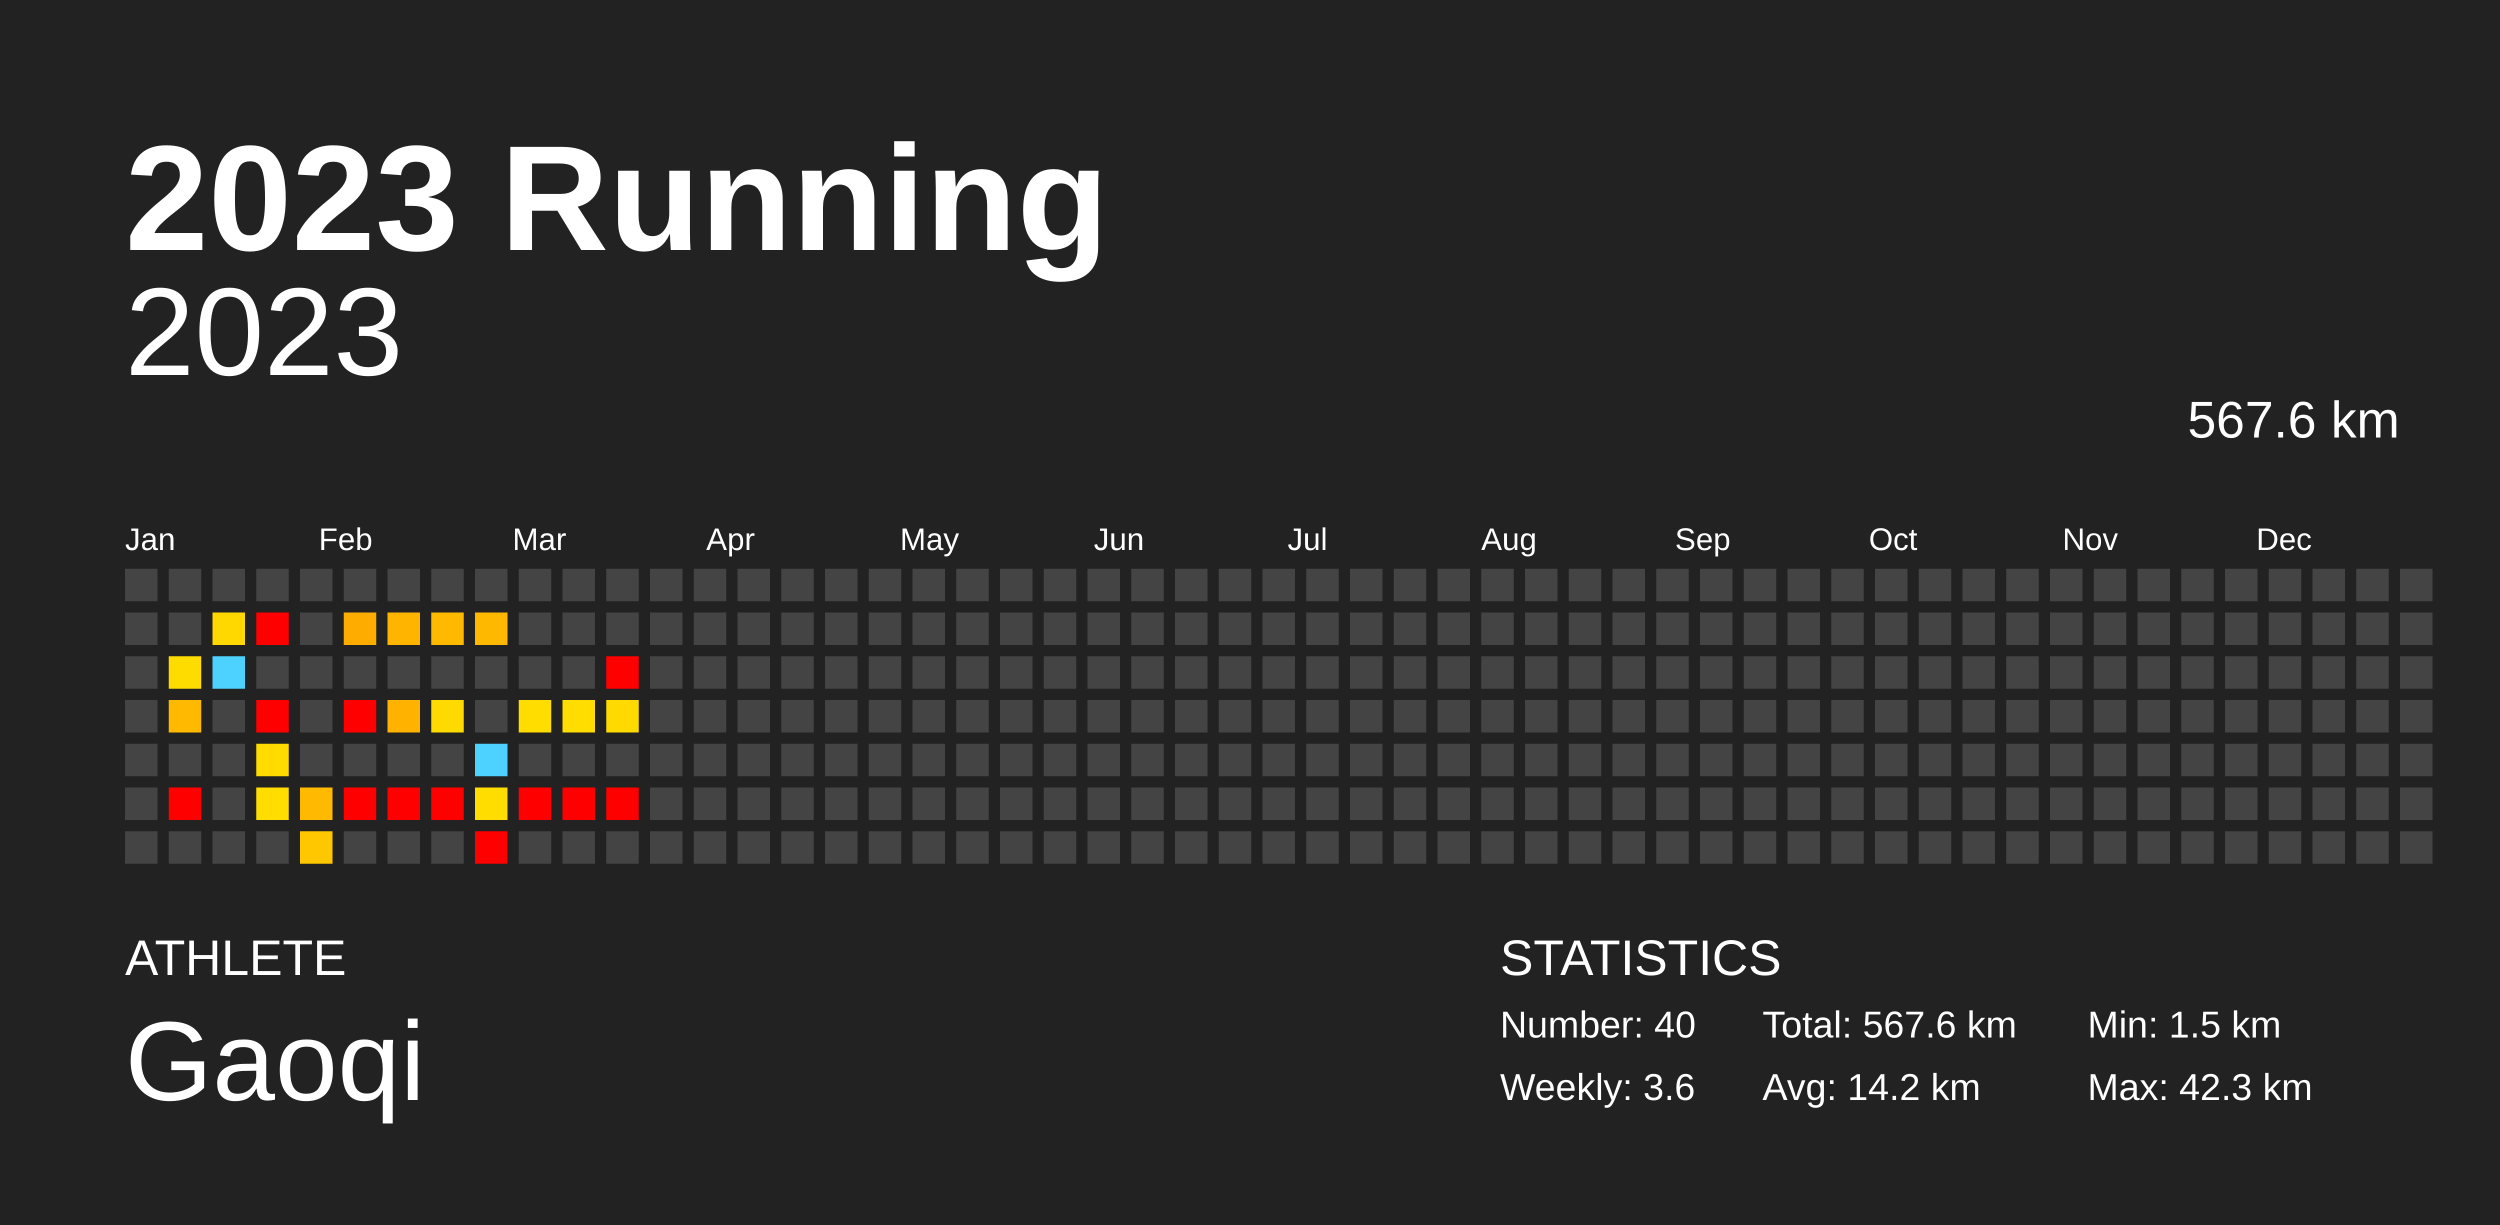
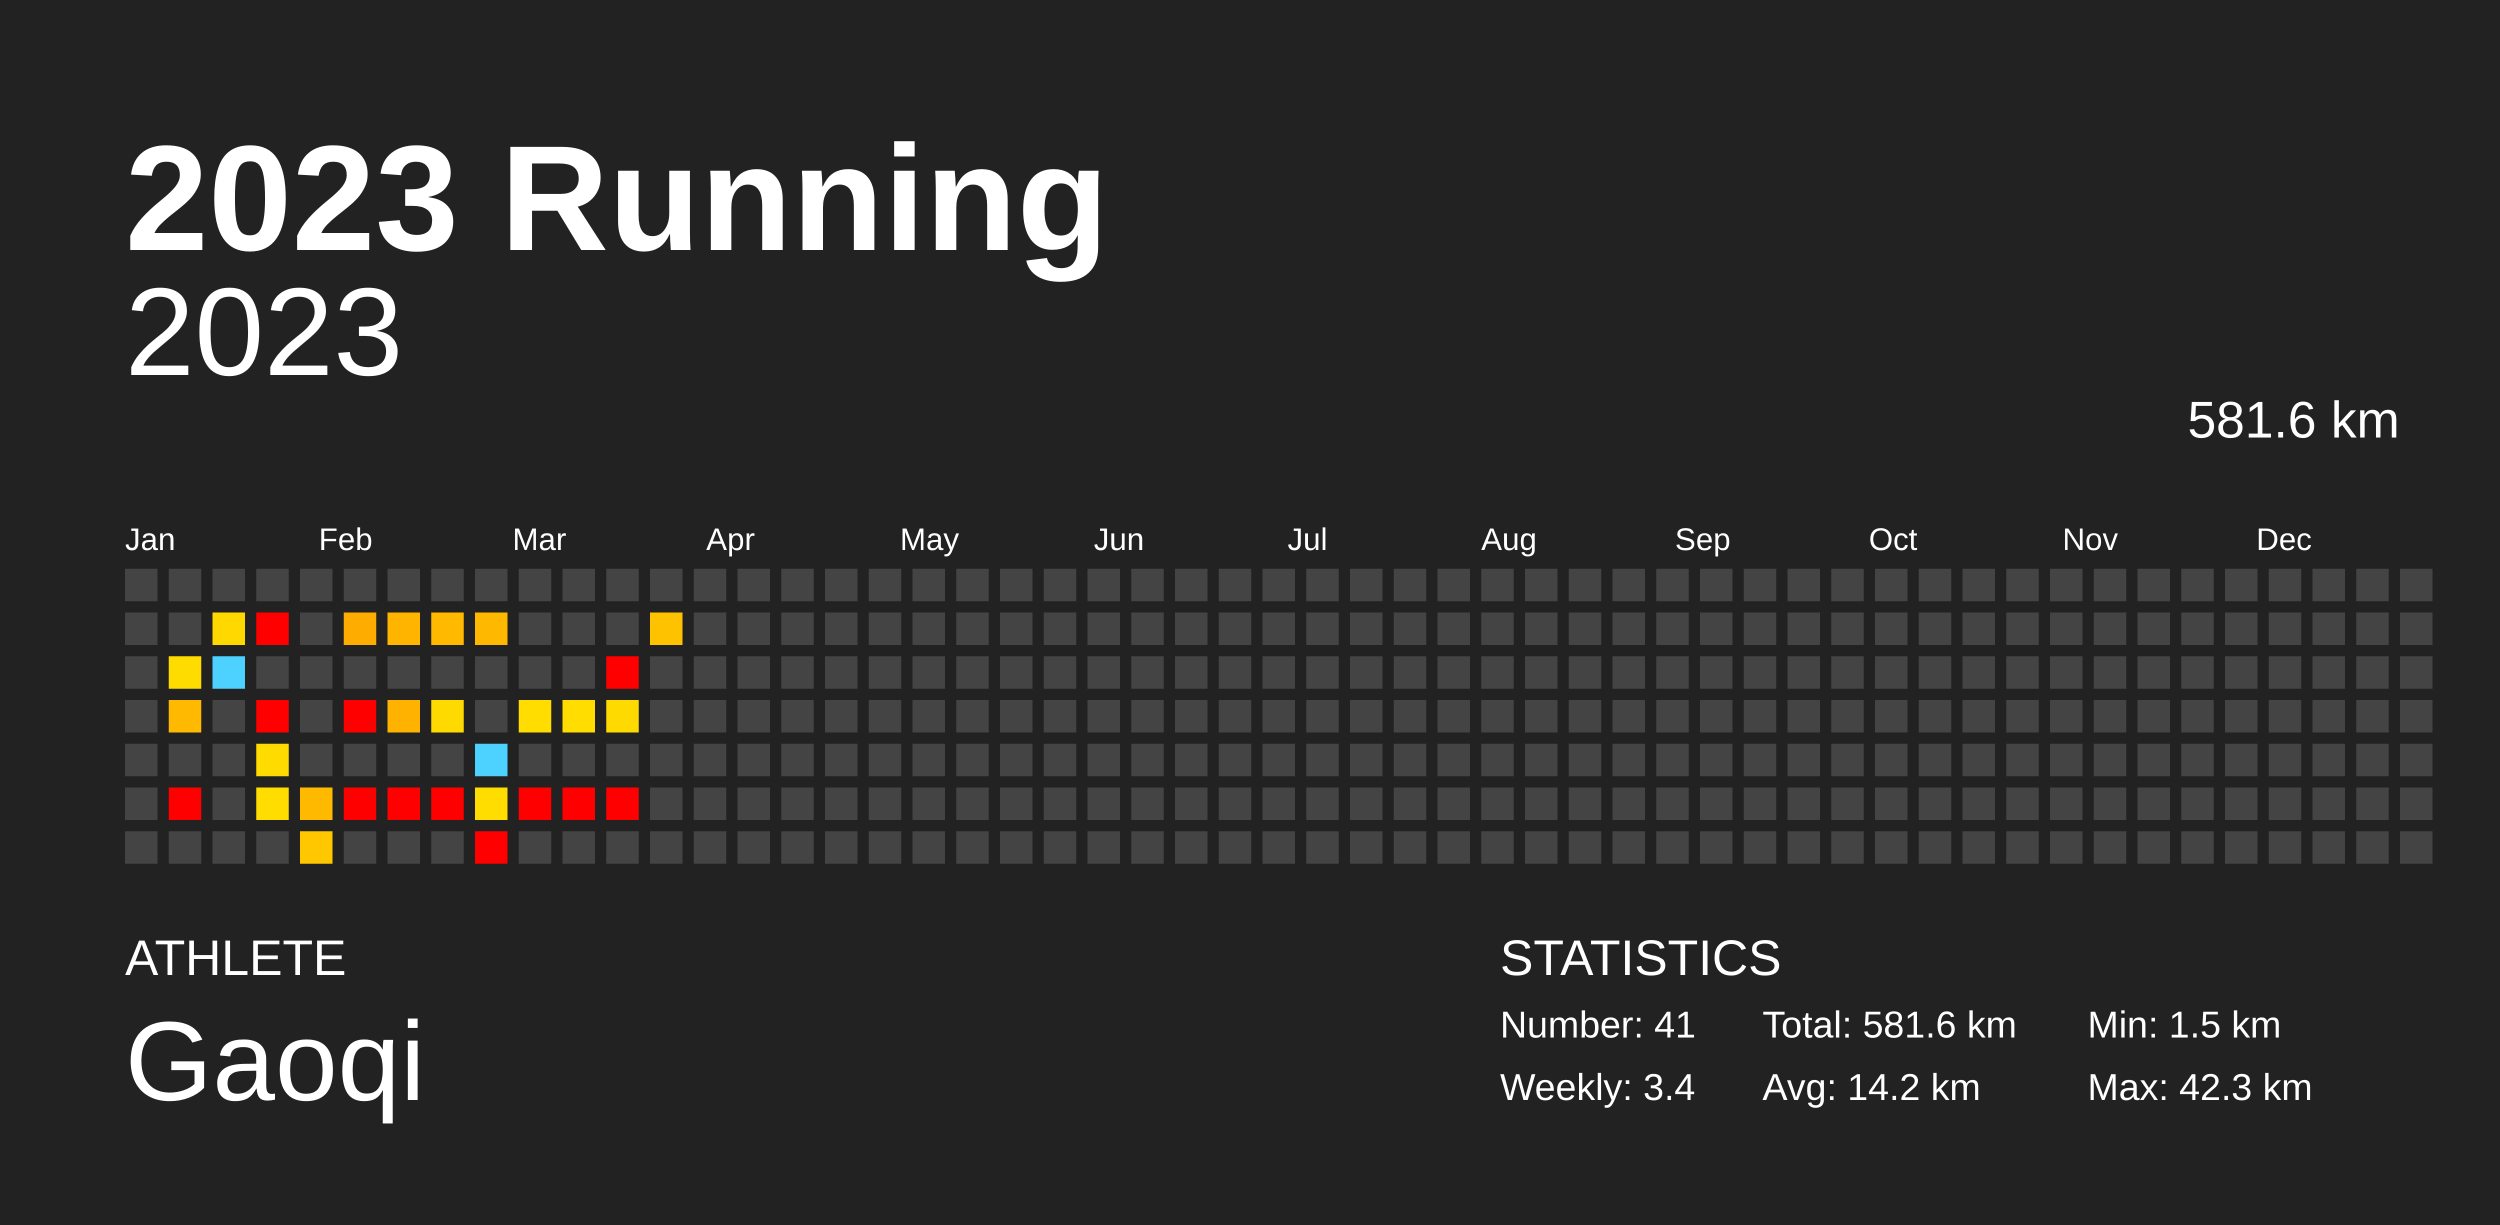
<svg xmlns="http://www.w3.org/2000/svg" baseProfile="full" height="98mm" version="1.1" viewBox="0,0,200,98" width="200mm">
  <defs />
  <rect fill="#222222" height="98" width="200" x="0" y="0" />
  <text fill="#FFFFFF" style="font-size:12px; font-family:Arial; font-weight:bold;" x="10" y="20">2023 Running</text>
  <text fill="#FFFFFF" style="font-size:4px; font-family:Arial" x="10" y="78">ATHLETE</text>
  <text fill="#FFFFFF" style="font-size:9px; font-family:Arial" x="10" y="88">Gaoqi</text>
  <text fill="#FFFFFF" style="font-size:4px; font-family:Arial" x="120" y="78">STATISTICS</text>
-   <text fill="#FFFFFF" style="font-size:3px; font-family:Arial" x="120" y="83">Number: 40</text>
-   <text fill="#FFFFFF" style="font-size:3px; font-family:Arial" x="120" y="88">Weekly: 3.6</text>
-   <text fill="#FFFFFF" style="font-size:3px; font-family:Arial" x="141" y="83">Total: 567.6 km</text>
+   <text fill="#FFFFFF" style="font-size:3px; font-family:Arial" x="120" y="83">Number: 41</text>
+   <text fill="#FFFFFF" style="font-size:3px; font-family:Arial" x="120" y="88">Weekly: 3.4</text>
+   <text fill="#FFFFFF" style="font-size:3px; font-family:Arial" x="141" y="83">Total: 581.6 km</text>
  <text fill="#FFFFFF" style="font-size:3px; font-family:Arial" x="141" y="88">Avg: 14.2 km</text>
  <text fill="#FFFFFF" style="font-size:3px; font-family:Arial" x="167" y="83">Min: 1.5 km</text>
  <text fill="#FFFFFF" style="font-size:3px; font-family:Arial" x="167" y="88">Max: 42.3 km</text>
  <text alignment-baseline="hanging" fill="#FFFFFF" style="font-size:10.0px; font-family:Arial;" x="10" y="30">2023</text>
-   <text alignment-baseline="hanging" fill="#FFFFFF" style="font-size:4.125px; font-family:Arial;" x="175" y="35">567.6 km</text>
+   <text alignment-baseline="hanging" fill="#FFFFFF" style="font-size:4.125px; font-family:Arial;" x="175" y="35">581.6 km</text>
  <text fill="#FFFFFF" style="font-size:2.5px; font-family:Arial" x="10.0" y="44">Jan</text>
  <text fill="#FFFFFF" style="font-size:2.5px; font-family:Arial" x="25.5" y="44">Feb</text>
  <text fill="#FFFFFF" style="font-size:2.5px; font-family:Arial" x="41.0" y="44">Mar</text>
  <text fill="#FFFFFF" style="font-size:2.5px; font-family:Arial" x="56.5" y="44">Apr</text>
  <text fill="#FFFFFF" style="font-size:2.5px; font-family:Arial" x="72.0" y="44">May</text>
  <text fill="#FFFFFF" style="font-size:2.5px; font-family:Arial" x="87.5" y="44">Jun</text>
  <text fill="#FFFFFF" style="font-size:2.5px; font-family:Arial" x="103.0" y="44">Jul</text>
  <text fill="#FFFFFF" style="font-size:2.5px; font-family:Arial" x="118.5" y="44">Aug</text>
  <text fill="#FFFFFF" style="font-size:2.5px; font-family:Arial" x="134.0" y="44">Sep</text>
  <text fill="#FFFFFF" style="font-size:2.5px; font-family:Arial" x="149.5" y="44">Oct</text>
  <text fill="#FFFFFF" style="font-size:2.5px; font-family:Arial" x="165.0" y="44">Nov</text>
  <text fill="#FFFFFF" style="font-size:2.5px; font-family:Arial" x="180.5" y="44">Dec</text>
  <rect fill="#444444" height="2.6" width="2.6" x="10.0" y="45.5" />
  <rect fill="#444444" height="2.6" width="2.6" x="10.0" y="49.0" />
  <rect fill="#444444" height="2.6" width="2.6" x="10.0" y="52.5" />
  <rect fill="#444444" height="2.6" width="2.6" x="10.0" y="56.0" />
  <rect fill="#444444" height="2.6" width="2.6" x="10.0" y="59.5" />
  <rect fill="#444444" height="2.6" width="2.6" x="10.0" y="63.0" />
  <rect fill="#444444" height="2.6" width="2.6" x="10.0" y="66.5" />
  <rect fill="#444444" height="2.6" width="2.6" x="13.5" y="45.5" />
  <rect fill="#444444" height="2.6" width="2.6" x="13.5" y="49.0" />
  <rect fill="#ffdc00" height="2.6" width="2.6" x="13.5" y="52.5" />
  <rect fill="#ffb900" height="2.6" width="2.6" x="13.5" y="56.0" />
  <rect fill="#444444" height="2.6" width="2.6" x="13.5" y="59.5" />
  <rect fill="red" height="2.6" width="2.6" x="13.5" y="63.0" />
  <rect fill="#444444" height="2.6" width="2.6" x="13.5" y="66.5" />
  <rect fill="#444444" height="2.6" width="2.6" x="17.0" y="45.5" />
  <rect fill="#ffd800" height="2.6" width="2.6" x="17.0" y="49.0" />
  <rect fill="#4dd2ff" height="2.6" width="2.6" x="17.0" y="52.5" />
  <rect fill="#444444" height="2.6" width="2.6" x="17.0" y="56.0" />
  <rect fill="#444444" height="2.6" width="2.6" x="17.0" y="59.5" />
  <rect fill="#444444" height="2.6" width="2.6" x="17.0" y="63.0" />
  <rect fill="#444444" height="2.6" width="2.6" x="17.0" y="66.5" />
  <rect fill="#444444" height="2.6" width="2.6" x="20.5" y="45.5" />
  <rect fill="red" height="2.6" width="2.6" x="20.5" y="49.0" />
  <rect fill="#444444" height="2.6" width="2.6" x="20.5" y="52.5" />
  <rect fill="red" height="2.6" width="2.6" x="20.5" y="56.0" />
  <rect fill="#ffdb00" height="2.6" width="2.6" x="20.5" y="59.5" />
  <rect fill="#ffdd00" height="2.6" width="2.6" x="20.5" y="63.0" />
  <rect fill="#444444" height="2.6" width="2.6" x="20.5" y="66.5" />
  <rect fill="#444444" height="2.6" width="2.6" x="24.0" y="45.5" />
  <rect fill="#444444" height="2.6" width="2.6" x="24.0" y="49.0" />
  <rect fill="#444444" height="2.6" width="2.6" x="24.0" y="52.5" />
  <rect fill="#444444" height="2.6" width="2.6" x="24.0" y="56.0" />
  <rect fill="#444444" height="2.6" width="2.6" x="24.0" y="59.5" />
  <rect fill="#ffba00" height="2.6" width="2.6" x="24.0" y="63.0" />
  <rect fill="#ffc700" height="2.6" width="2.6" x="24.0" y="66.5" />
  <rect fill="#444444" height="2.6" width="2.6" x="27.5" y="45.5" />
  <rect fill="#ffac00" height="2.6" width="2.6" x="27.5" y="49.0" />
  <rect fill="#444444" height="2.6" width="2.6" x="27.5" y="52.5" />
  <rect fill="red" height="2.6" width="2.6" x="27.5" y="56.0" />
  <rect fill="#444444" height="2.6" width="2.6" x="27.5" y="59.5" />
  <rect fill="red" height="2.6" width="2.6" x="27.5" y="63.0" />
  <rect fill="#444444" height="2.6" width="2.6" x="27.5" y="66.5" />
  <rect fill="#444444" height="2.6" width="2.6" x="31.0" y="45.5" />
  <rect fill="#ffb400" height="2.6" width="2.6" x="31.0" y="49.0" />
  <rect fill="#444444" height="2.6" width="2.6" x="31.0" y="52.5" />
  <rect fill="#ffb300" height="2.6" width="2.6" x="31.0" y="56.0" />
  <rect fill="#444444" height="2.6" width="2.6" x="31.0" y="59.5" />
  <rect fill="red" height="2.6" width="2.6" x="31.0" y="63.0" />
  <rect fill="#444444" height="2.6" width="2.6" x="31.0" y="66.5" />
  <rect fill="#444444" height="2.6" width="2.6" x="34.5" y="45.5" />
  <rect fill="#ffba00" height="2.6" width="2.6" x="34.5" y="49.0" />
  <rect fill="#444444" height="2.6" width="2.6" x="34.5" y="52.5" />
  <rect fill="#ffda00" height="2.6" width="2.6" x="34.5" y="56.0" />
  <rect fill="#444444" height="2.6" width="2.6" x="34.5" y="59.5" />
  <rect fill="red" height="2.6" width="2.6" x="34.5" y="63.0" />
  <rect fill="#444444" height="2.6" width="2.6" x="34.5" y="66.5" />
  <rect fill="#444444" height="2.6" width="2.6" x="38.0" y="45.5" />
  <rect fill="#ffb800" height="2.6" width="2.6" x="38.0" y="49.0" />
  <rect fill="#444444" height="2.6" width="2.6" x="38.0" y="52.5" />
  <rect fill="#444444" height="2.6" width="2.6" x="38.0" y="56.0" />
  <rect fill="#4dd2ff" height="2.6" width="2.6" x="38.0" y="59.5" />
  <rect fill="#ffdd00" height="2.6" width="2.6" x="38.0" y="63.0" />
  <rect fill="red" height="2.6" width="2.6" x="38.0" y="66.5" />
  <rect fill="#444444" height="2.6" width="2.6" x="41.5" y="45.5" />
  <rect fill="#444444" height="2.6" width="2.6" x="41.5" y="49.0" />
  <rect fill="#444444" height="2.6" width="2.6" x="41.5" y="52.5" />
  <rect fill="#ffdd00" height="2.6" width="2.6" x="41.5" y="56.0" />
  <rect fill="#444444" height="2.6" width="2.6" x="41.5" y="59.5" />
  <rect fill="red" height="2.6" width="2.6" x="41.5" y="63.0" />
  <rect fill="#444444" height="2.6" width="2.6" x="41.5" y="66.5" />
  <rect fill="#444444" height="2.6" width="2.6" x="45.0" y="45.5" />
  <rect fill="#444444" height="2.6" width="2.6" x="45.0" y="49.0" />
  <rect fill="#444444" height="2.6" width="2.6" x="45.0" y="52.5" />
  <rect fill="#ffdd00" height="2.6" width="2.6" x="45.0" y="56.0" />
  <rect fill="#444444" height="2.6" width="2.6" x="45.0" y="59.5" />
  <rect fill="red" height="2.6" width="2.6" x="45.0" y="63.0" />
  <rect fill="#444444" height="2.6" width="2.6" x="45.0" y="66.5" />
  <rect fill="#444444" height="2.6" width="2.6" x="48.5" y="45.5" />
  <rect fill="#444444" height="2.6" width="2.6" x="48.5" y="49.0" />
  <rect fill="red" height="2.6" width="2.6" x="48.5" y="52.5" />
  <rect fill="#ffda00" height="2.6" width="2.6" x="48.5" y="56.0" />
  <rect fill="#444444" height="2.6" width="2.6" x="48.5" y="59.5" />
  <rect fill="red" height="2.6" width="2.6" x="48.5" y="63.0" />
  <rect fill="#444444" height="2.6" width="2.6" x="48.5" y="66.5" />
  <rect fill="#444444" height="2.6" width="2.6" x="52.0" y="45.5" />
-   <rect fill="#444444" height="2.6" width="2.6" x="52.0" y="49.0" />
+   <rect fill="#ffc200" height="2.6" width="2.6" x="52.0" y="49.0" />
  <rect fill="#444444" height="2.6" width="2.6" x="52.0" y="52.5" />
  <rect fill="#444444" height="2.6" width="2.6" x="52.0" y="56.0" />
  <rect fill="#444444" height="2.6" width="2.6" x="52.0" y="59.5" />
  <rect fill="#444444" height="2.6" width="2.6" x="52.0" y="63.0" />
  <rect fill="#444444" height="2.6" width="2.6" x="52.0" y="66.5" />
  <rect fill="#444444" height="2.6" width="2.6" x="55.5" y="45.5" />
  <rect fill="#444444" height="2.6" width="2.6" x="55.5" y="49.0" />
  <rect fill="#444444" height="2.6" width="2.6" x="55.5" y="52.5" />
  <rect fill="#444444" height="2.6" width="2.6" x="55.5" y="56.0" />
  <rect fill="#444444" height="2.6" width="2.6" x="55.5" y="59.5" />
  <rect fill="#444444" height="2.6" width="2.6" x="55.5" y="63.0" />
  <rect fill="#444444" height="2.6" width="2.6" x="55.5" y="66.5" />
  <rect fill="#444444" height="2.6" width="2.6" x="59.0" y="45.5" />
  <rect fill="#444444" height="2.6" width="2.6" x="59.0" y="49.0" />
  <rect fill="#444444" height="2.6" width="2.6" x="59.0" y="52.5" />
  <rect fill="#444444" height="2.6" width="2.6" x="59.0" y="56.0" />
  <rect fill="#444444" height="2.6" width="2.6" x="59.0" y="59.5" />
  <rect fill="#444444" height="2.6" width="2.6" x="59.0" y="63.0" />
  <rect fill="#444444" height="2.6" width="2.6" x="59.0" y="66.5" />
  <rect fill="#444444" height="2.6" width="2.6" x="62.5" y="45.5" />
  <rect fill="#444444" height="2.6" width="2.6" x="62.5" y="49.0" />
  <rect fill="#444444" height="2.6" width="2.6" x="62.5" y="52.5" />
  <rect fill="#444444" height="2.6" width="2.6" x="62.5" y="56.0" />
  <rect fill="#444444" height="2.6" width="2.6" x="62.5" y="59.5" />
  <rect fill="#444444" height="2.6" width="2.6" x="62.5" y="63.0" />
  <rect fill="#444444" height="2.6" width="2.6" x="62.5" y="66.5" />
  <rect fill="#444444" height="2.6" width="2.6" x="66.0" y="45.5" />
  <rect fill="#444444" height="2.6" width="2.6" x="66.0" y="49.0" />
  <rect fill="#444444" height="2.6" width="2.6" x="66.0" y="52.5" />
  <rect fill="#444444" height="2.6" width="2.6" x="66.0" y="56.0" />
  <rect fill="#444444" height="2.6" width="2.6" x="66.0" y="59.5" />
  <rect fill="#444444" height="2.6" width="2.6" x="66.0" y="63.0" />
  <rect fill="#444444" height="2.6" width="2.6" x="66.0" y="66.5" />
  <rect fill="#444444" height="2.6" width="2.6" x="69.5" y="45.5" />
  <rect fill="#444444" height="2.6" width="2.6" x="69.5" y="49.0" />
  <rect fill="#444444" height="2.6" width="2.6" x="69.5" y="52.5" />
  <rect fill="#444444" height="2.6" width="2.6" x="69.5" y="56.0" />
  <rect fill="#444444" height="2.6" width="2.6" x="69.5" y="59.5" />
  <rect fill="#444444" height="2.6" width="2.6" x="69.5" y="63.0" />
  <rect fill="#444444" height="2.6" width="2.6" x="69.5" y="66.5" />
  <rect fill="#444444" height="2.6" width="2.6" x="73.0" y="45.5" />
  <rect fill="#444444" height="2.6" width="2.6" x="73.0" y="49.0" />
  <rect fill="#444444" height="2.6" width="2.6" x="73.0" y="52.5" />
  <rect fill="#444444" height="2.6" width="2.6" x="73.0" y="56.0" />
  <rect fill="#444444" height="2.6" width="2.6" x="73.0" y="59.5" />
  <rect fill="#444444" height="2.6" width="2.6" x="73.0" y="63.0" />
  <rect fill="#444444" height="2.6" width="2.6" x="73.0" y="66.5" />
  <rect fill="#444444" height="2.6" width="2.6" x="76.5" y="45.5" />
  <rect fill="#444444" height="2.6" width="2.6" x="76.5" y="49.0" />
  <rect fill="#444444" height="2.6" width="2.6" x="76.5" y="52.5" />
  <rect fill="#444444" height="2.6" width="2.6" x="76.5" y="56.0" />
  <rect fill="#444444" height="2.6" width="2.6" x="76.5" y="59.5" />
  <rect fill="#444444" height="2.6" width="2.6" x="76.5" y="63.0" />
  <rect fill="#444444" height="2.6" width="2.6" x="76.5" y="66.5" />
  <rect fill="#444444" height="2.6" width="2.6" x="80.0" y="45.5" />
  <rect fill="#444444" height="2.6" width="2.6" x="80.0" y="49.0" />
  <rect fill="#444444" height="2.6" width="2.6" x="80.0" y="52.5" />
  <rect fill="#444444" height="2.6" width="2.6" x="80.0" y="56.0" />
  <rect fill="#444444" height="2.6" width="2.6" x="80.0" y="59.5" />
  <rect fill="#444444" height="2.6" width="2.6" x="80.0" y="63.0" />
  <rect fill="#444444" height="2.6" width="2.6" x="80.0" y="66.5" />
  <rect fill="#444444" height="2.6" width="2.6" x="83.5" y="45.5" />
  <rect fill="#444444" height="2.6" width="2.6" x="83.5" y="49.0" />
  <rect fill="#444444" height="2.6" width="2.6" x="83.5" y="52.5" />
  <rect fill="#444444" height="2.6" width="2.6" x="83.5" y="56.0" />
  <rect fill="#444444" height="2.6" width="2.6" x="83.5" y="59.5" />
  <rect fill="#444444" height="2.6" width="2.6" x="83.5" y="63.0" />
  <rect fill="#444444" height="2.6" width="2.6" x="83.5" y="66.5" />
  <rect fill="#444444" height="2.6" width="2.6" x="87.0" y="45.5" />
  <rect fill="#444444" height="2.6" width="2.6" x="87.0" y="49.0" />
  <rect fill="#444444" height="2.6" width="2.6" x="87.0" y="52.5" />
  <rect fill="#444444" height="2.6" width="2.6" x="87.0" y="56.0" />
  <rect fill="#444444" height="2.6" width="2.6" x="87.0" y="59.5" />
  <rect fill="#444444" height="2.6" width="2.6" x="87.0" y="63.0" />
  <rect fill="#444444" height="2.6" width="2.6" x="87.0" y="66.5" />
  <rect fill="#444444" height="2.6" width="2.6" x="90.5" y="45.5" />
  <rect fill="#444444" height="2.6" width="2.6" x="90.5" y="49.0" />
  <rect fill="#444444" height="2.6" width="2.6" x="90.5" y="52.5" />
  <rect fill="#444444" height="2.6" width="2.6" x="90.5" y="56.0" />
  <rect fill="#444444" height="2.6" width="2.6" x="90.5" y="59.5" />
  <rect fill="#444444" height="2.6" width="2.6" x="90.5" y="63.0" />
  <rect fill="#444444" height="2.6" width="2.6" x="90.5" y="66.5" />
  <rect fill="#444444" height="2.6" width="2.6" x="94.0" y="45.5" />
  <rect fill="#444444" height="2.6" width="2.6" x="94.0" y="49.0" />
  <rect fill="#444444" height="2.6" width="2.6" x="94.0" y="52.5" />
  <rect fill="#444444" height="2.6" width="2.6" x="94.0" y="56.0" />
  <rect fill="#444444" height="2.6" width="2.6" x="94.0" y="59.5" />
  <rect fill="#444444" height="2.6" width="2.6" x="94.0" y="63.0" />
  <rect fill="#444444" height="2.6" width="2.6" x="94.0" y="66.5" />
  <rect fill="#444444" height="2.6" width="2.6" x="97.5" y="45.5" />
  <rect fill="#444444" height="2.6" width="2.6" x="97.5" y="49.0" />
  <rect fill="#444444" height="2.6" width="2.6" x="97.5" y="52.5" />
  <rect fill="#444444" height="2.6" width="2.6" x="97.5" y="56.0" />
  <rect fill="#444444" height="2.6" width="2.6" x="97.5" y="59.5" />
  <rect fill="#444444" height="2.6" width="2.6" x="97.5" y="63.0" />
  <rect fill="#444444" height="2.6" width="2.6" x="97.5" y="66.5" />
  <rect fill="#444444" height="2.6" width="2.6" x="101.0" y="45.5" />
  <rect fill="#444444" height="2.6" width="2.6" x="101.0" y="49.0" />
  <rect fill="#444444" height="2.6" width="2.6" x="101.0" y="52.5" />
  <rect fill="#444444" height="2.6" width="2.6" x="101.0" y="56.0" />
  <rect fill="#444444" height="2.6" width="2.6" x="101.0" y="59.5" />
  <rect fill="#444444" height="2.6" width="2.6" x="101.0" y="63.0" />
  <rect fill="#444444" height="2.6" width="2.6" x="101.0" y="66.5" />
  <rect fill="#444444" height="2.6" width="2.6" x="104.5" y="45.5" />
  <rect fill="#444444" height="2.6" width="2.6" x="104.5" y="49.0" />
  <rect fill="#444444" height="2.6" width="2.6" x="104.5" y="52.5" />
  <rect fill="#444444" height="2.6" width="2.6" x="104.5" y="56.0" />
  <rect fill="#444444" height="2.6" width="2.6" x="104.5" y="59.5" />
  <rect fill="#444444" height="2.6" width="2.6" x="104.5" y="63.0" />
  <rect fill="#444444" height="2.6" width="2.6" x="104.5" y="66.5" />
  <rect fill="#444444" height="2.6" width="2.6" x="108.0" y="45.5" />
  <rect fill="#444444" height="2.6" width="2.6" x="108.0" y="49.0" />
  <rect fill="#444444" height="2.6" width="2.6" x="108.0" y="52.5" />
  <rect fill="#444444" height="2.6" width="2.6" x="108.0" y="56.0" />
  <rect fill="#444444" height="2.6" width="2.6" x="108.0" y="59.5" />
  <rect fill="#444444" height="2.6" width="2.6" x="108.0" y="63.0" />
  <rect fill="#444444" height="2.6" width="2.6" x="108.0" y="66.5" />
  <rect fill="#444444" height="2.6" width="2.6" x="111.5" y="45.5" />
  <rect fill="#444444" height="2.6" width="2.6" x="111.5" y="49.0" />
  <rect fill="#444444" height="2.6" width="2.6" x="111.5" y="52.5" />
  <rect fill="#444444" height="2.6" width="2.6" x="111.5" y="56.0" />
  <rect fill="#444444" height="2.6" width="2.6" x="111.5" y="59.5" />
  <rect fill="#444444" height="2.6" width="2.6" x="111.5" y="63.0" />
  <rect fill="#444444" height="2.6" width="2.6" x="111.5" y="66.5" />
  <rect fill="#444444" height="2.6" width="2.6" x="115.0" y="45.5" />
  <rect fill="#444444" height="2.6" width="2.6" x="115.0" y="49.0" />
  <rect fill="#444444" height="2.6" width="2.6" x="115.0" y="52.5" />
  <rect fill="#444444" height="2.6" width="2.6" x="115.0" y="56.0" />
  <rect fill="#444444" height="2.6" width="2.6" x="115.0" y="59.5" />
  <rect fill="#444444" height="2.6" width="2.6" x="115.0" y="63.0" />
  <rect fill="#444444" height="2.6" width="2.6" x="115.0" y="66.5" />
  <rect fill="#444444" height="2.6" width="2.6" x="118.5" y="45.5" />
  <rect fill="#444444" height="2.6" width="2.6" x="118.5" y="49.0" />
  <rect fill="#444444" height="2.6" width="2.6" x="118.5" y="52.5" />
  <rect fill="#444444" height="2.6" width="2.6" x="118.5" y="56.0" />
  <rect fill="#444444" height="2.6" width="2.6" x="118.5" y="59.5" />
  <rect fill="#444444" height="2.6" width="2.6" x="118.5" y="63.0" />
  <rect fill="#444444" height="2.6" width="2.6" x="118.5" y="66.5" />
  <rect fill="#444444" height="2.6" width="2.6" x="122.0" y="45.5" />
  <rect fill="#444444" height="2.6" width="2.6" x="122.0" y="49.0" />
  <rect fill="#444444" height="2.6" width="2.6" x="122.0" y="52.5" />
  <rect fill="#444444" height="2.6" width="2.6" x="122.0" y="56.0" />
  <rect fill="#444444" height="2.6" width="2.6" x="122.0" y="59.5" />
  <rect fill="#444444" height="2.6" width="2.6" x="122.0" y="63.0" />
  <rect fill="#444444" height="2.6" width="2.6" x="122.0" y="66.5" />
  <rect fill="#444444" height="2.6" width="2.6" x="125.5" y="45.5" />
  <rect fill="#444444" height="2.6" width="2.6" x="125.5" y="49.0" />
  <rect fill="#444444" height="2.6" width="2.6" x="125.5" y="52.5" />
  <rect fill="#444444" height="2.6" width="2.6" x="125.5" y="56.0" />
  <rect fill="#444444" height="2.6" width="2.6" x="125.5" y="59.5" />
  <rect fill="#444444" height="2.6" width="2.6" x="125.5" y="63.0" />
  <rect fill="#444444" height="2.6" width="2.6" x="125.5" y="66.5" />
  <rect fill="#444444" height="2.6" width="2.6" x="129.0" y="45.5" />
  <rect fill="#444444" height="2.6" width="2.6" x="129.0" y="49.0" />
  <rect fill="#444444" height="2.6" width="2.6" x="129.0" y="52.5" />
  <rect fill="#444444" height="2.6" width="2.6" x="129.0" y="56.0" />
  <rect fill="#444444" height="2.6" width="2.6" x="129.0" y="59.5" />
  <rect fill="#444444" height="2.6" width="2.6" x="129.0" y="63.0" />
  <rect fill="#444444" height="2.6" width="2.6" x="129.0" y="66.5" />
  <rect fill="#444444" height="2.6" width="2.6" x="132.5" y="45.5" />
  <rect fill="#444444" height="2.6" width="2.6" x="132.5" y="49.0" />
  <rect fill="#444444" height="2.6" width="2.6" x="132.5" y="52.5" />
  <rect fill="#444444" height="2.6" width="2.6" x="132.5" y="56.0" />
  <rect fill="#444444" height="2.6" width="2.6" x="132.5" y="59.5" />
  <rect fill="#444444" height="2.6" width="2.6" x="132.5" y="63.0" />
  <rect fill="#444444" height="2.6" width="2.6" x="132.5" y="66.5" />
  <rect fill="#444444" height="2.6" width="2.6" x="136.0" y="45.5" />
  <rect fill="#444444" height="2.6" width="2.6" x="136.0" y="49.0" />
  <rect fill="#444444" height="2.6" width="2.6" x="136.0" y="52.5" />
  <rect fill="#444444" height="2.6" width="2.6" x="136.0" y="56.0" />
  <rect fill="#444444" height="2.6" width="2.6" x="136.0" y="59.5" />
  <rect fill="#444444" height="2.6" width="2.6" x="136.0" y="63.0" />
  <rect fill="#444444" height="2.6" width="2.6" x="136.0" y="66.5" />
  <rect fill="#444444" height="2.6" width="2.6" x="139.5" y="45.5" />
  <rect fill="#444444" height="2.6" width="2.6" x="139.5" y="49.0" />
  <rect fill="#444444" height="2.6" width="2.6" x="139.5" y="52.5" />
  <rect fill="#444444" height="2.6" width="2.6" x="139.5" y="56.0" />
  <rect fill="#444444" height="2.6" width="2.6" x="139.5" y="59.5" />
  <rect fill="#444444" height="2.6" width="2.6" x="139.5" y="63.0" />
  <rect fill="#444444" height="2.6" width="2.6" x="139.5" y="66.5" />
  <rect fill="#444444" height="2.6" width="2.6" x="143.0" y="45.5" />
  <rect fill="#444444" height="2.6" width="2.6" x="143.0" y="49.0" />
  <rect fill="#444444" height="2.6" width="2.6" x="143.0" y="52.5" />
  <rect fill="#444444" height="2.6" width="2.6" x="143.0" y="56.0" />
  <rect fill="#444444" height="2.6" width="2.6" x="143.0" y="59.5" />
  <rect fill="#444444" height="2.6" width="2.6" x="143.0" y="63.0" />
  <rect fill="#444444" height="2.6" width="2.6" x="143.0" y="66.5" />
  <rect fill="#444444" height="2.6" width="2.6" x="146.5" y="45.5" />
  <rect fill="#444444" height="2.6" width="2.6" x="146.5" y="49.0" />
  <rect fill="#444444" height="2.6" width="2.6" x="146.5" y="52.5" />
  <rect fill="#444444" height="2.6" width="2.6" x="146.5" y="56.0" />
  <rect fill="#444444" height="2.6" width="2.6" x="146.5" y="59.5" />
  <rect fill="#444444" height="2.6" width="2.6" x="146.5" y="63.0" />
  <rect fill="#444444" height="2.6" width="2.6" x="146.5" y="66.5" />
  <rect fill="#444444" height="2.6" width="2.6" x="150.0" y="45.5" />
  <rect fill="#444444" height="2.6" width="2.6" x="150.0" y="49.0" />
  <rect fill="#444444" height="2.6" width="2.6" x="150.0" y="52.5" />
  <rect fill="#444444" height="2.6" width="2.6" x="150.0" y="56.0" />
  <rect fill="#444444" height="2.6" width="2.6" x="150.0" y="59.5" />
  <rect fill="#444444" height="2.6" width="2.6" x="150.0" y="63.0" />
  <rect fill="#444444" height="2.6" width="2.6" x="150.0" y="66.5" />
  <rect fill="#444444" height="2.6" width="2.6" x="153.5" y="45.5" />
  <rect fill="#444444" height="2.6" width="2.6" x="153.5" y="49.0" />
  <rect fill="#444444" height="2.6" width="2.6" x="153.5" y="52.5" />
  <rect fill="#444444" height="2.6" width="2.6" x="153.5" y="56.0" />
  <rect fill="#444444" height="2.6" width="2.6" x="153.5" y="59.5" />
  <rect fill="#444444" height="2.6" width="2.6" x="153.5" y="63.0" />
  <rect fill="#444444" height="2.6" width="2.6" x="153.5" y="66.5" />
  <rect fill="#444444" height="2.6" width="2.6" x="157.0" y="45.5" />
  <rect fill="#444444" height="2.6" width="2.6" x="157.0" y="49.0" />
  <rect fill="#444444" height="2.6" width="2.6" x="157.0" y="52.5" />
  <rect fill="#444444" height="2.6" width="2.6" x="157.0" y="56.0" />
  <rect fill="#444444" height="2.6" width="2.6" x="157.0" y="59.5" />
  <rect fill="#444444" height="2.6" width="2.6" x="157.0" y="63.0" />
  <rect fill="#444444" height="2.6" width="2.6" x="157.0" y="66.5" />
  <rect fill="#444444" height="2.6" width="2.6" x="160.5" y="45.5" />
  <rect fill="#444444" height="2.6" width="2.6" x="160.5" y="49.0" />
  <rect fill="#444444" height="2.6" width="2.6" x="160.5" y="52.5" />
  <rect fill="#444444" height="2.6" width="2.6" x="160.5" y="56.0" />
  <rect fill="#444444" height="2.6" width="2.6" x="160.5" y="59.5" />
  <rect fill="#444444" height="2.6" width="2.6" x="160.5" y="63.0" />
  <rect fill="#444444" height="2.6" width="2.6" x="160.5" y="66.5" />
  <rect fill="#444444" height="2.6" width="2.6" x="164.0" y="45.5" />
  <rect fill="#444444" height="2.6" width="2.6" x="164.0" y="49.0" />
  <rect fill="#444444" height="2.6" width="2.6" x="164.0" y="52.5" />
  <rect fill="#444444" height="2.6" width="2.6" x="164.0" y="56.0" />
  <rect fill="#444444" height="2.6" width="2.6" x="164.0" y="59.5" />
  <rect fill="#444444" height="2.6" width="2.6" x="164.0" y="63.0" />
  <rect fill="#444444" height="2.6" width="2.6" x="164.0" y="66.5" />
  <rect fill="#444444" height="2.6" width="2.6" x="167.5" y="45.5" />
  <rect fill="#444444" height="2.6" width="2.6" x="167.5" y="49.0" />
  <rect fill="#444444" height="2.6" width="2.6" x="167.5" y="52.5" />
  <rect fill="#444444" height="2.6" width="2.6" x="167.5" y="56.0" />
  <rect fill="#444444" height="2.6" width="2.6" x="167.5" y="59.5" />
  <rect fill="#444444" height="2.6" width="2.6" x="167.5" y="63.0" />
  <rect fill="#444444" height="2.6" width="2.6" x="167.5" y="66.5" />
  <rect fill="#444444" height="2.6" width="2.6" x="171.0" y="45.5" />
  <rect fill="#444444" height="2.6" width="2.6" x="171.0" y="49.0" />
  <rect fill="#444444" height="2.6" width="2.6" x="171.0" y="52.5" />
  <rect fill="#444444" height="2.6" width="2.6" x="171.0" y="56.0" />
  <rect fill="#444444" height="2.6" width="2.6" x="171.0" y="59.5" />
  <rect fill="#444444" height="2.6" width="2.6" x="171.0" y="63.0" />
  <rect fill="#444444" height="2.6" width="2.6" x="171.0" y="66.5" />
  <rect fill="#444444" height="2.6" width="2.6" x="174.5" y="45.5" />
  <rect fill="#444444" height="2.6" width="2.6" x="174.5" y="49.0" />
  <rect fill="#444444" height="2.6" width="2.6" x="174.5" y="52.5" />
  <rect fill="#444444" height="2.6" width="2.6" x="174.5" y="56.0" />
  <rect fill="#444444" height="2.6" width="2.6" x="174.5" y="59.5" />
  <rect fill="#444444" height="2.6" width="2.6" x="174.5" y="63.0" />
  <rect fill="#444444" height="2.6" width="2.6" x="174.5" y="66.5" />
  <rect fill="#444444" height="2.6" width="2.6" x="178.0" y="45.5" />
  <rect fill="#444444" height="2.6" width="2.6" x="178.0" y="49.0" />
  <rect fill="#444444" height="2.6" width="2.6" x="178.0" y="52.5" />
  <rect fill="#444444" height="2.6" width="2.6" x="178.0" y="56.0" />
  <rect fill="#444444" height="2.6" width="2.6" x="178.0" y="59.5" />
  <rect fill="#444444" height="2.6" width="2.6" x="178.0" y="63.0" />
  <rect fill="#444444" height="2.6" width="2.6" x="178.0" y="66.5" />
  <rect fill="#444444" height="2.6" width="2.6" x="181.5" y="45.5" />
  <rect fill="#444444" height="2.6" width="2.6" x="181.5" y="49.0" />
  <rect fill="#444444" height="2.6" width="2.6" x="181.5" y="52.5" />
  <rect fill="#444444" height="2.6" width="2.6" x="181.5" y="56.0" />
  <rect fill="#444444" height="2.6" width="2.6" x="181.5" y="59.5" />
  <rect fill="#444444" height="2.6" width="2.6" x="181.5" y="63.0" />
  <rect fill="#444444" height="2.6" width="2.6" x="181.5" y="66.5" />
  <rect fill="#444444" height="2.6" width="2.6" x="185.0" y="45.5" />
  <rect fill="#444444" height="2.6" width="2.6" x="185.0" y="49.0" />
  <rect fill="#444444" height="2.6" width="2.6" x="185.0" y="52.5" />
  <rect fill="#444444" height="2.6" width="2.6" x="185.0" y="56.0" />
  <rect fill="#444444" height="2.6" width="2.6" x="185.0" y="59.5" />
  <rect fill="#444444" height="2.6" width="2.6" x="185.0" y="63.0" />
  <rect fill="#444444" height="2.6" width="2.6" x="185.0" y="66.5" />
  <rect fill="#444444" height="2.6" width="2.6" x="188.5" y="45.5" />
  <rect fill="#444444" height="2.6" width="2.6" x="188.5" y="49.0" />
  <rect fill="#444444" height="2.6" width="2.6" x="188.5" y="52.5" />
  <rect fill="#444444" height="2.6" width="2.6" x="188.5" y="56.0" />
  <rect fill="#444444" height="2.6" width="2.6" x="188.5" y="59.5" />
  <rect fill="#444444" height="2.6" width="2.6" x="188.5" y="63.0" />
  <rect fill="#444444" height="2.6" width="2.6" x="188.5" y="66.5" />
  <rect fill="#444444" height="2.6" width="2.6" x="192.0" y="45.5" />
  <rect fill="#444444" height="2.6" width="2.6" x="192.0" y="49.0" />
  <rect fill="#444444" height="2.6" width="2.6" x="192.0" y="52.5" />
  <rect fill="#444444" height="2.6" width="2.6" x="192.0" y="56.0" />
  <rect fill="#444444" height="2.6" width="2.6" x="192.0" y="59.5" />
  <rect fill="#444444" height="2.6" width="2.6" x="192.0" y="63.0" />
  <rect fill="#444444" height="2.6" width="2.6" x="192.0" y="66.5" />
</svg>
